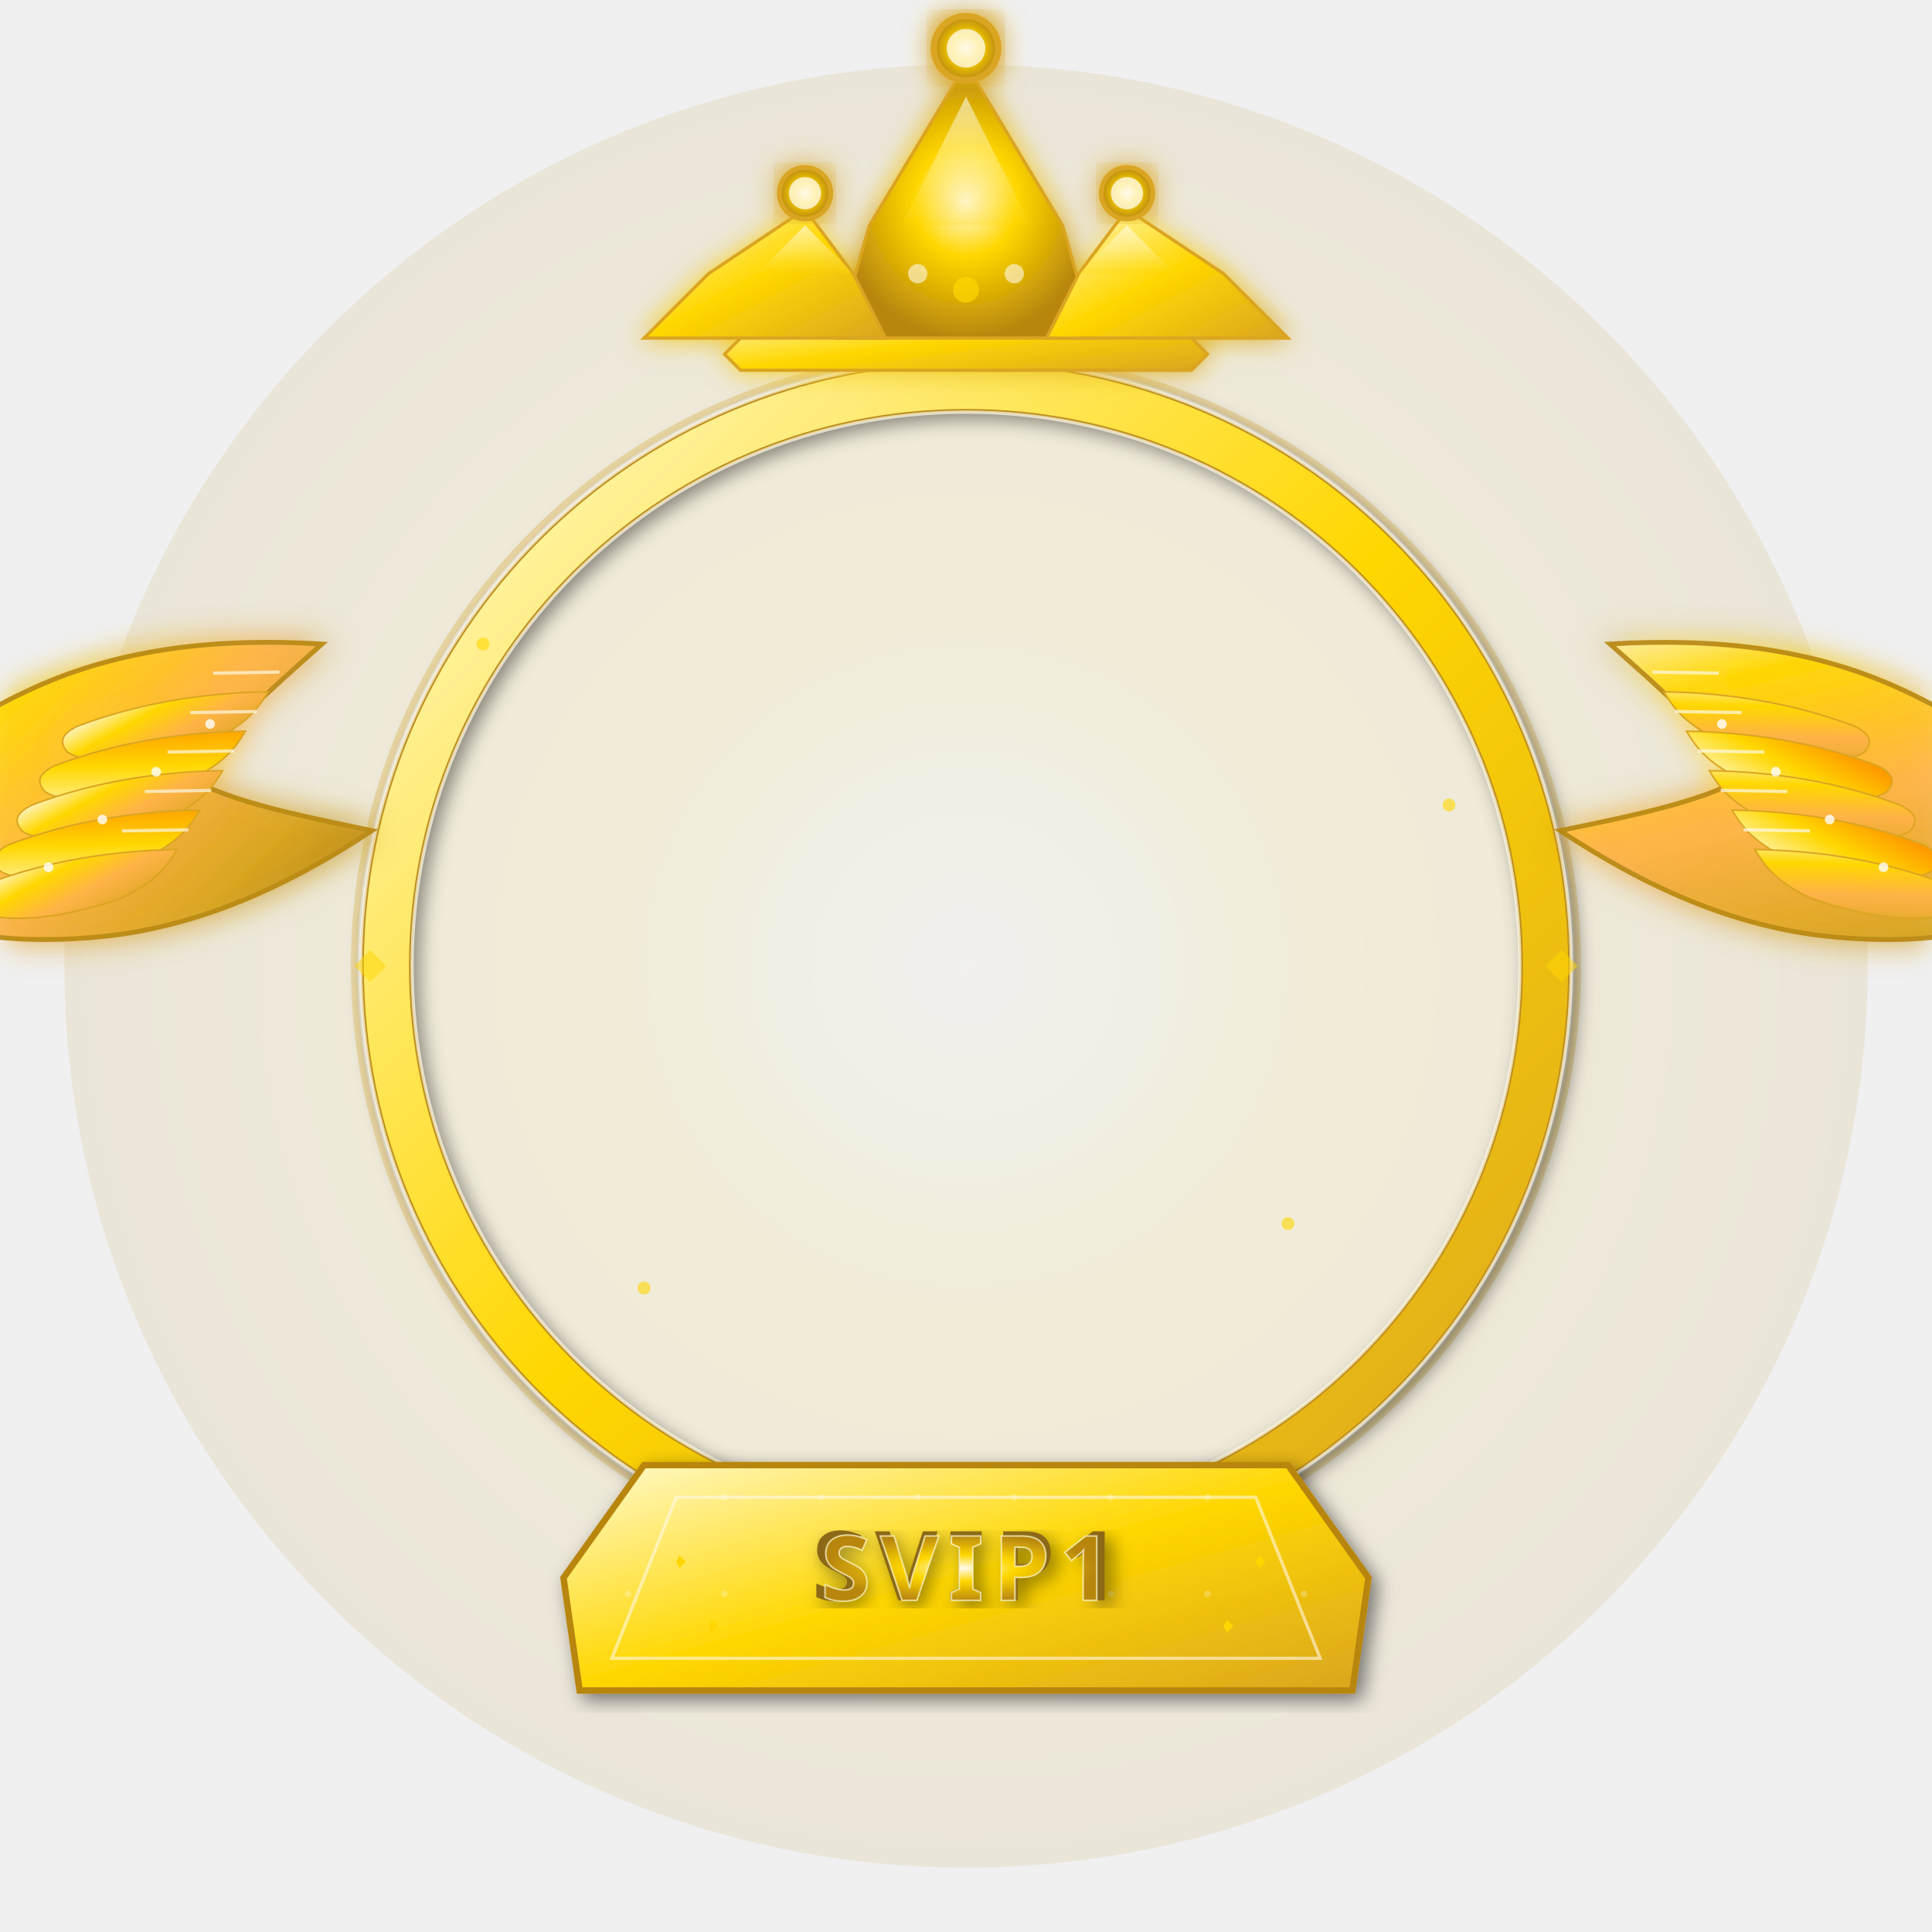
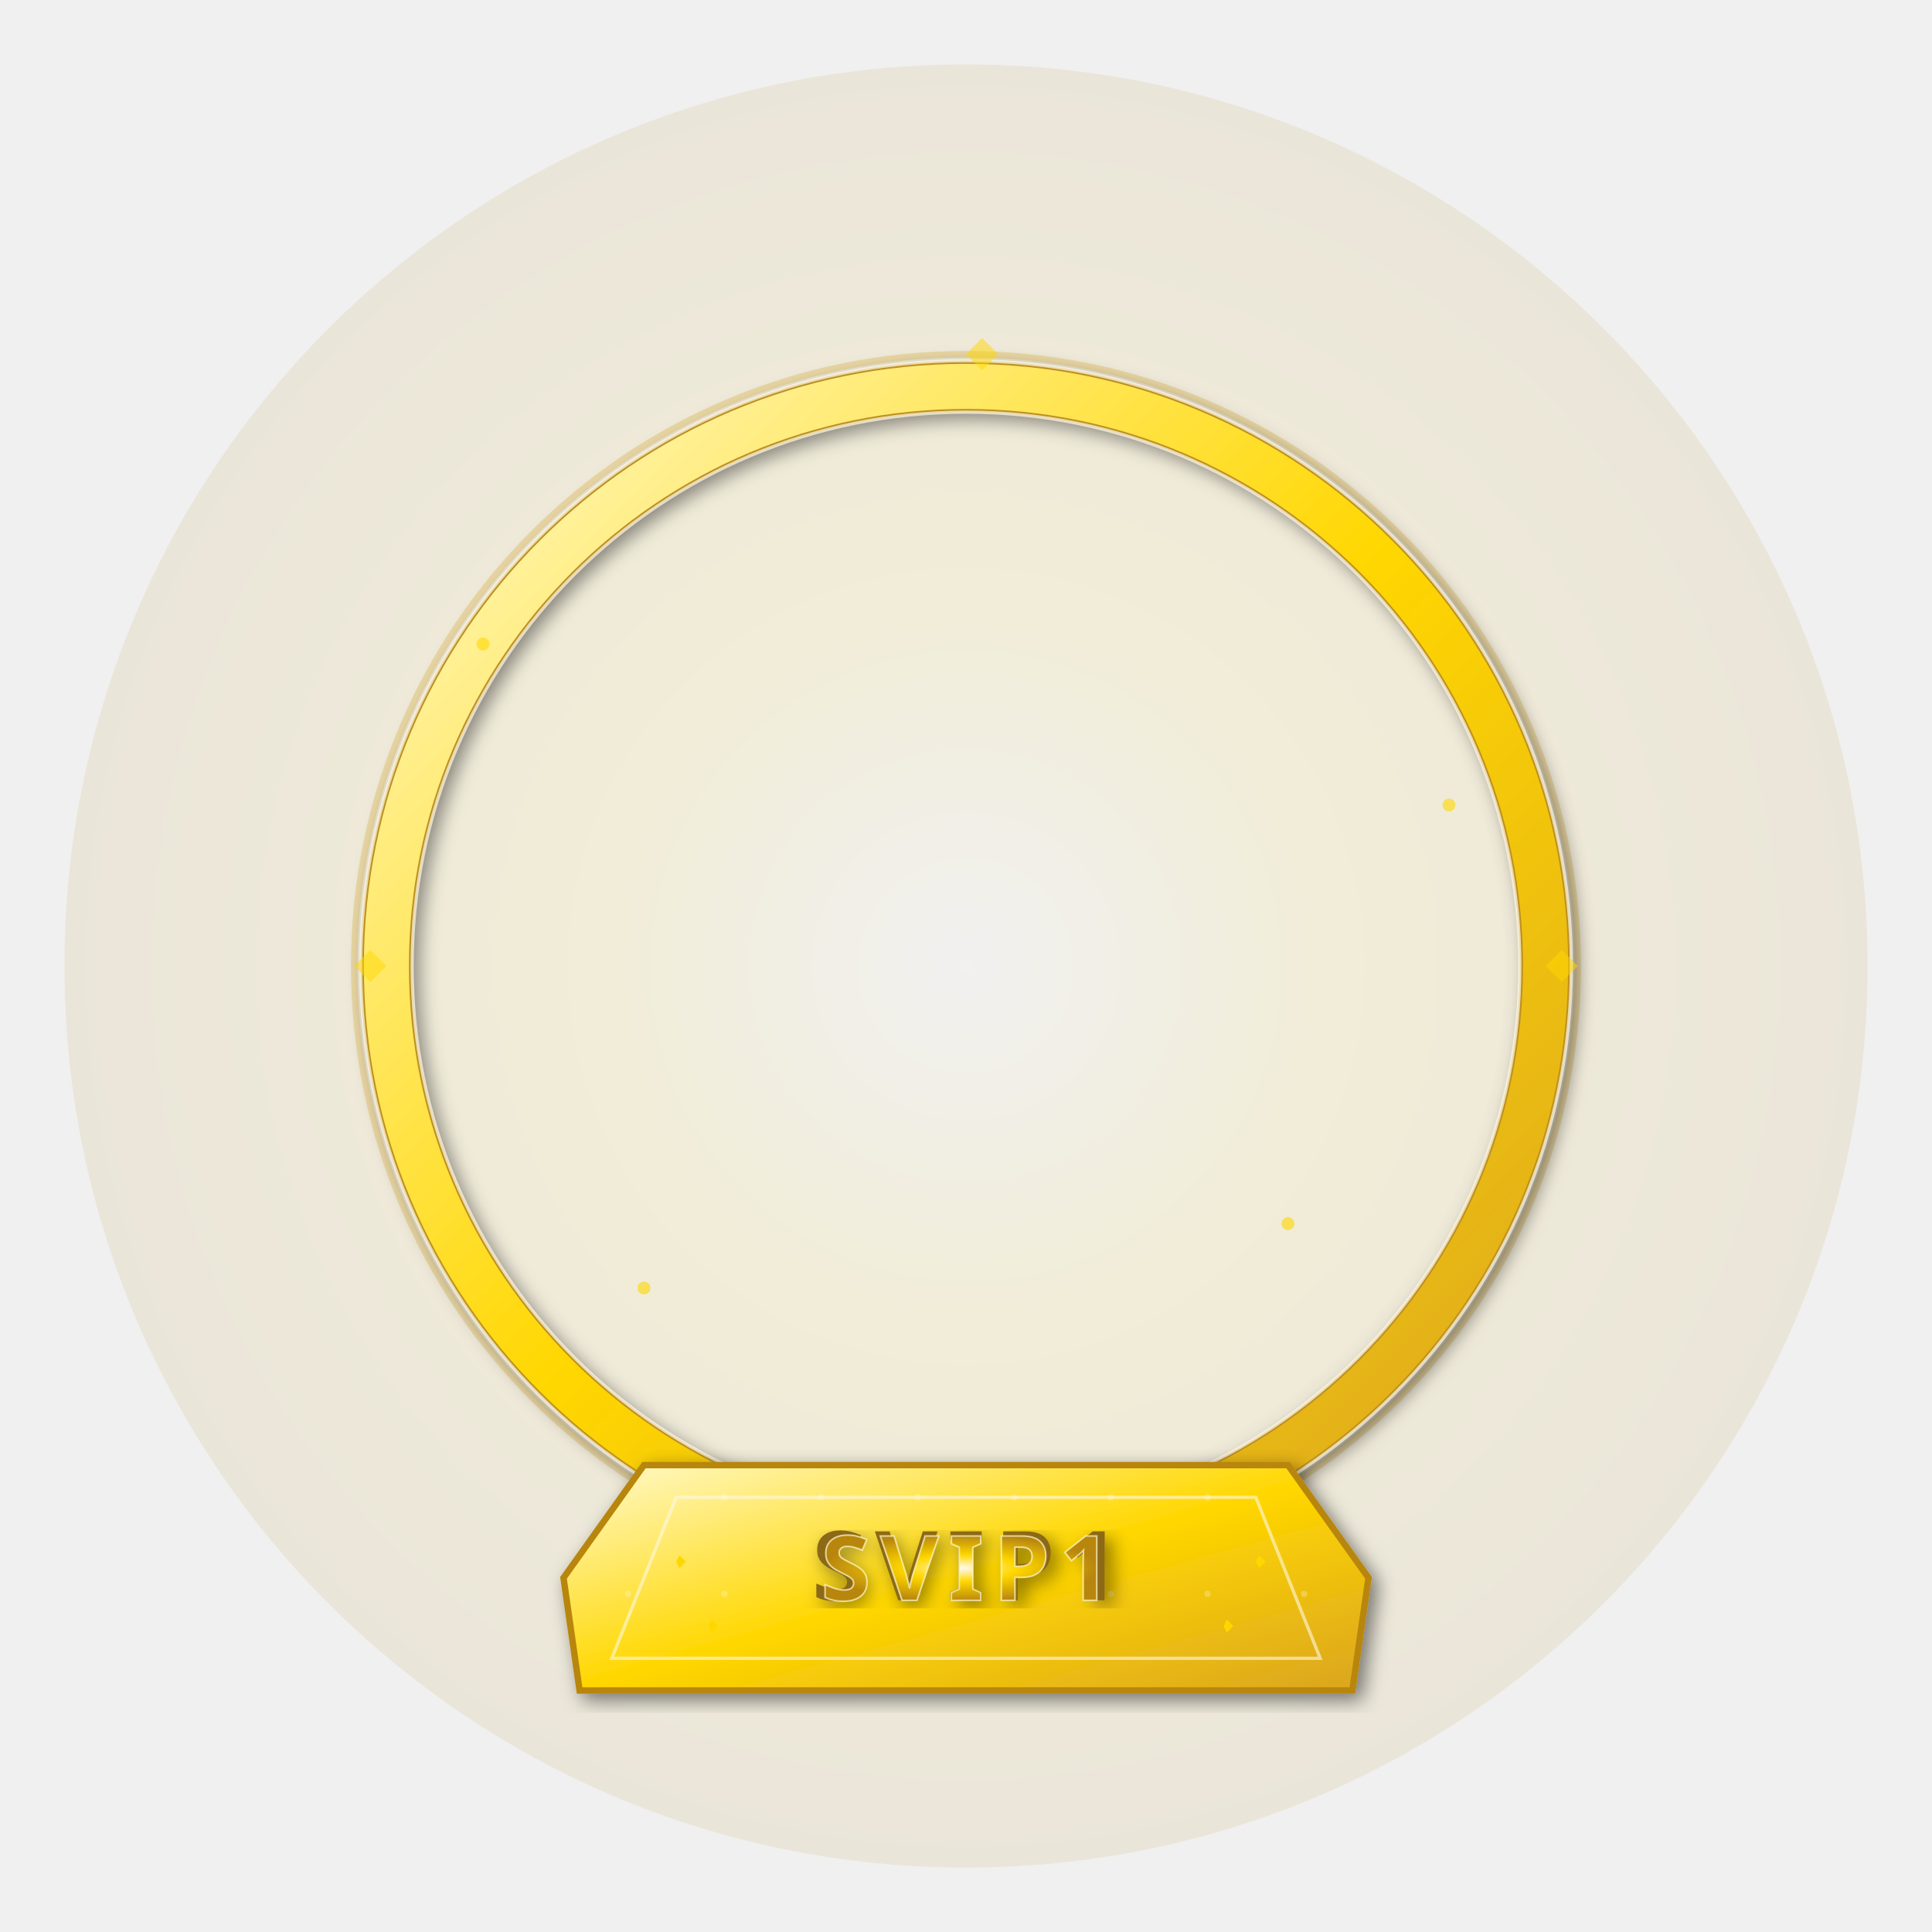
<svg xmlns="http://www.w3.org/2000/svg" width="600" height="600" viewBox="0 0 600 600" fill="none">
  <defs>
    <linearGradient id="goldGradient1" x1="0" y1="0" x2="1" y2="1">
      <stop offset="0%" stop-color="#fffacd" />
      <stop offset="50%" stop-color="#ffd700" />
      <stop offset="100%" stop-color="#daa520" />
    </linearGradient>
    <radialGradient id="goldRadial" cx="50%" cy="50%" r="50%">
      <stop offset="0%" stop-color="#fffaf0" />
      <stop offset="40%" stop-color="#ffd700" />
      <stop offset="100%" stop-color="#b8860b" />
    </radialGradient>
    <linearGradient id="goldShine" x1="0" y1="0" x2="0" y2="1">
      <stop offset="0%" stop-color="#ffffff" stop-opacity="0.8" />
      <stop offset="50%" stop-color="#fffacd" stop-opacity="0.5" />
      <stop offset="100%" stop-color="#ffd700" stop-opacity="0.3" />
    </linearGradient>
    <linearGradient id="goldWingGrad1" x1="0" y1="0" x2="1" y2="1">
      <stop offset="0%" stop-color="#fff9e6" />
      <stop offset="30%" stop-color="#ffd700" />
      <stop offset="60%" stop-color="#ffb347" />
      <stop offset="100%" stop-color="#daa520" />
    </linearGradient>
    <linearGradient id="goldWingGrad2" x1="0" y1="1" x2="1" y2="0">
      <stop offset="0%" stop-color="#fffacd" />
      <stop offset="50%" stop-color="#ffd700" />
      <stop offset="100%" stop-color="#ff8c00" />
    </linearGradient>
    <linearGradient id="featherGrad" x1="0" y1="0" x2="1" y2="1">
      <stop offset="0%" stop-color="#fffaf0" />
      <stop offset="20%" stop-color="#ffd700" />
      <stop offset="50%" stop-color="#ffb347" />
      <stop offset="80%" stop-color="#daa520" />
      <stop offset="100%" stop-color="#b8860b" />
    </linearGradient>
    <filter id="glow">
      <feGaussianBlur stdDeviation="4" result="coloredBlur" />
      <feMerge>
        <feMergeNode in="coloredBlur" />
        <feMergeNode in="SourceGraphic" />
      </feMerge>
    </filter>
    <filter id="shadow">
      <feGaussianBlur in="SourceAlpha" stdDeviation="3" />
      <feOffset dx="2" dy="2" result="offsetblur" />
      <feComponentTransfer>
        <feFuncA type="linear" slope="0.5" />
      </feComponentTransfer>
      <feMerge>
        <feMergeNode />
        <feMergeNode in="SourceGraphic" />
      </feMerge>
    </filter>
    <filter id="goldGlow">
      <feGaussianBlur stdDeviation="5" result="coloredBlur" />
      <feMerge>
        <feMergeNode in="coloredBlur" />
        <feMergeNode in="SourceGraphic" />
      </feMerge>
    </filter>
    <pattern id="ornament" x="0" y="0" width="20" height="20" patternUnits="userSpaceOnUse">
      <circle cx="10" cy="10" r="2" fill="#daa520" opacity="0.3" />
      <circle cx="0" cy="0" r="1" fill="#ffd700" opacity="0.5" />
      <circle cx="20" cy="20" r="1" fill="#ffd700" opacity="0.5" />
    </pattern>
    <pattern id="sparkle" x="0" y="0" width="30" height="30" patternUnits="userSpaceOnUse">
      <circle cx="15" cy="15" r="1" fill="#ffffff" opacity="0.8">
        <animate attributeName="r" values="1;3;1" dur="2s" repeatCount="indefinite" />
      </circle>
    </pattern>
  </defs>
  <ellipse cx="300" cy="300" rx="280" ry="280" fill="url(#goldRadial)" opacity="0.1" />
  <circle cx="300" cy="300" r="190" fill="none" stroke="#daa520" stroke-width="2" opacity="0.3" />
  <circle cx="300" cy="300" r="180" fill="none" stroke="#b8860b" stroke-width="16" filter="url(#shadow)" opacity="0.9" />
  <circle cx="300" cy="300" r="180" fill="none" stroke="url(#goldGradient1)" stroke-width="14" />
  <circle cx="300" cy="300" r="172" fill="none" stroke="#fff9e6" stroke-width="1" opacity="0.7" />
  <circle cx="300" cy="300" r="188" fill="none" stroke="#fff9e6" stroke-width="1" opacity="0.7" />
  <g opacity="0.5">
    <path d="M300,110 L305,105 L310,110 L305,115 Z" fill="#ffd700" />
    <path d="M300,490 L305,485 L310,490 L305,495 Z" fill="#ffd700" />
    <path d="M110,300 L115,295 L120,300 L115,305 Z" fill="#ffd700" />
    <path d="M480,300 L485,295 L490,300 L485,305 Z" fill="#ffd700" />
  </g>
-   <g filter="url(#glow)">
-     <path d="M240,95 L360,95 L375,110 L370,115 L230,115 L225,110 Z" fill="url(#goldGradient1)" stroke="#daa520" stroke-width="1" />
-     <rect x="240" y="100" width="120" height="5" fill="url(#ornament)" />
-     <path d="M300,20 L270,70 L260,105 L340,105 L330,70 Z" fill="url(#goldRadial)" stroke="#daa520" stroke-width="1" />
-     <path d="M300,30 L280,70 L320,70 Z" fill="url(#goldShine)" opacity="0.7" />
-     <path d="M250,65 L220,85 L200,105 L275,105 L265,85 Z" fill="url(#goldGradient1)" stroke="#daa520" stroke-width="1" />
-     <path d="M250,70 L235,85 L265,85 Z" fill="url(#goldShine)" opacity="0.7" />
-     <path d="M350,65 L380,85 L400,105 L325,105 L335,85 Z" fill="url(#goldGradient1)" stroke="#daa520" stroke-width="1" />
-     <path d="M350,70 L365,85 L335,85 Z" fill="url(#goldShine)" opacity="0.7" />
-     <circle cx="300" cy="15" r="10" fill="url(#goldRadial)" stroke="#daa520" stroke-width="2" filter="url(#glow)" />
-     <circle cx="300" cy="15" r="6" fill="#fff9e6" opacity="0.8" />
-     <circle cx="250" cy="60" r="8" fill="url(#goldRadial)" stroke="#daa520" stroke-width="1.5" filter="url(#glow)" />
-     <circle cx="250" cy="60" r="5" fill="#fff9e6" opacity="0.8" />
-     <circle cx="350" cy="60" r="8" fill="url(#goldRadial)" stroke="#daa520" stroke-width="1.5" filter="url(#glow)" />
-     <circle cx="350" cy="60" r="5" fill="#fff9e6" opacity="0.8" />
-     <circle cx="285" cy="85" r="3" fill="#fff9e6" opacity="0.6" />
-     <circle cx="315" cy="85" r="3" fill="#fff9e6" opacity="0.6" />
-     <circle cx="300" cy="90" r="4" fill="#ffd700" opacity="0.7" />
-   </g>
-   <g transform="translate(100,200)" filter="url(#goldGlow)">
-     <g transform="rotate(-15)">
-       <path d="M 0,0 C -30,-10 -60,-15 -90,-10 C -120,-5 -140,5 -150,20 C -155,28 -155,35 -150,42                       C -140,55 -120,65 -90,70 C -60,75 -30,70 0,60                       C -20,50 -40,40 -50,30 C -40,20 -20,10 0,0 Z" fill="url(#featherGrad)" stroke="#b8860b" stroke-width="1.5" opacity="0.9" />
-       <path d="M -20,10 C -40,5 -60,3 -80,5 C -85,6 -87,8 -85,12 C -80,18 -60,22 -40,20 C -30,18 -25,15 -20,10 Z" fill="url(#goldWingGrad1)" stroke="#daa520" stroke-width="0.5" />
-       <path d="M -30,20 C -50,15 -70,13 -90,15 C -95,16 -97,18 -95,22 C -90,28 -70,32 -50,30 C -40,28 -35,25 -30,20 Z" fill="url(#goldWingGrad2)" stroke="#daa520" stroke-width="0.5" />
-       <path d="M -40,30 C -60,25 -80,23 -100,25 C -105,26 -107,28 -105,32 C -100,38 -80,42 -60,40 C -50,38 -45,35 -40,30 Z" fill="url(#goldWingGrad1)" stroke="#daa520" stroke-width="0.5" />
-       <path d="M -50,40 C -70,35 -90,33 -110,35 C -115,36 -117,38 -115,42 C -110,48 -90,52 -70,50 C -60,48 -55,45 -50,40 Z" fill="url(#goldWingGrad2)" stroke="#daa520" stroke-width="0.5" />
-       <path d="M -60,50 C -80,45 -100,43 -120,45 C -125,46 -127,48 -125,52 C -120,58 -100,62 -80,60 C -70,58 -65,55 -60,50 Z" fill="url(#goldWingGrad1)" stroke="#daa520" stroke-width="0.5" />
-       <g opacity="0.7">
-         <path d="M -15,5 L -35,0" stroke="#fff9e6" stroke-width="1" />
-         <path d="M -25,15 L -45,10" stroke="#fff9e6" stroke-width="1" />
-         <path d="M -35,25 L -55,20" stroke="#fff9e6" stroke-width="1" />
-         <path d="M -45,35 L -65,30" stroke="#fff9e6" stroke-width="1" />
-         <path d="M -55,45 L -75,40" stroke="#fff9e6" stroke-width="1" />
-       </g>
-       <circle cx="-40" cy="15" r="1.5" fill="#ffffff" opacity="0.8" />
-       <circle cx="-60" cy="25" r="1.5" fill="#ffffff" opacity="0.8" />
-       <circle cx="-80" cy="35" r="1.5" fill="#ffffff" opacity="0.8" />
-       <circle cx="-100" cy="45" r="1.5" fill="#ffffff" opacity="0.8" />
-       <animateTransform attributeName="transform" attributeType="XML" type="rotate" values="-15;-5;-15" dur="4s" repeatCount="indefinite" />
-     </g>
-   </g>
-   <g transform="translate(500,200)" filter="url(#goldGlow)">
-     <g transform="rotate(15)">
-       <path d="M 0,0 C 30,-10 60,-15 90,-10 C 120,-5 140,5 150,20 C 155,28 155,35 150,42                       C 140,55 120,65 90,70 C 60,75 30,70 0,60                       C 20,50 40,40 50,30 C 40,20 20,10 0,0 Z" fill="url(#featherGrad)" stroke="#b8860b" stroke-width="1.5" opacity="0.9" />
-       <path d="M 20,10 C 40,5 60,3 80,5 C 85,6 87,8 85,12 C 80,18 60,22 40,20 C 30,18 25,15 20,10 Z" fill="url(#goldWingGrad1)" stroke="#daa520" stroke-width="0.5" />
-       <path d="M 30,20 C 50,15 70,13 90,15 C 95,16 97,18 95,22 C 90,28 70,32 50,30 C 40,28 35,25 30,20 Z" fill="url(#goldWingGrad2)" stroke="#daa520" stroke-width="0.5" />
-       <path d="M 40,30 C 60,25 80,23 100,25 C 105,26 107,28 105,32 C 100,38 80,42 60,40 C 50,38 45,35 40,30 Z" fill="url(#goldWingGrad1)" stroke="#daa520" stroke-width="0.5" />
-       <path d="M 50,40 C 70,35 90,33 110,35 C 115,36 117,38 115,42 C 110,48 90,52 70,50 C 60,48 55,45 50,40 Z" fill="url(#goldWingGrad2)" stroke="#daa520" stroke-width="0.5" />
-       <path d="M 60,50 C 80,45 100,43 120,45 C 125,46 127,48 125,52 C 120,58 100,62 80,60 C 70,58 65,55 60,50 Z" fill="url(#goldWingGrad1)" stroke="#daa520" stroke-width="0.5" />
-       <g opacity="0.7">
-         <path d="M 15,5 L 35,0" stroke="#fff9e6" stroke-width="1" />
-         <path d="M 25,15 L 45,10" stroke="#fff9e6" stroke-width="1" />
-         <path d="M 35,25 L 55,20" stroke="#fff9e6" stroke-width="1" />
-         <path d="M 45,35 L 65,30" stroke="#fff9e6" stroke-width="1" />
-         <path d="M 55,45 L 75,40" stroke="#fff9e6" stroke-width="1" />
-       </g>
-       <circle cx="40" cy="15" r="1.5" fill="#ffffff" opacity="0.8" />
-       <circle cx="60" cy="25" r="1.5" fill="#ffffff" opacity="0.8" />
-       <circle cx="80" cy="35" r="1.5" fill="#ffffff" opacity="0.8" />
-       <circle cx="100" cy="45" r="1.5" fill="#ffffff" opacity="0.8" />
-       <animateTransform attributeName="transform" attributeType="XML" type="rotate" values="15;5;15" dur="4s" repeatCount="indefinite" />
-     </g>
-   </g>
  <g filter="url(#shadow)">
    <path d="M200,455 L400,455 L425,490 L420,525 L180,525 L175,490 Z" fill="url(#goldGradient1)" stroke="#b8860b" stroke-width="2" />
    <path d="M205,460 L395,460 L415,520 L185,520 Z" fill="url(#sparkle)" opacity="0.3" />
    <path d="M210,465 L390,465 L410,515 L190,515 Z" fill="none" stroke="#fff9e6" stroke-width="1" opacity="0.6" />
    <text x="300" y="497" text-anchor="middle" fill="#8b6914" font-size="30" font-family="Arial Black" font-weight="bold" letter-spacing="3" filter="url(#shadow)">SVIP1</text>
    <text x="300" y="497" text-anchor="middle" fill="url(#goldRadial)" font-size="28" font-family="Arial Black" font-weight="bold" letter-spacing="3">SVIP1</text>
    <text x="300" y="497" text-anchor="middle" fill="none" stroke="#fffacd" stroke-width="0.5" font-size="28" font-family="Arial Black" font-weight="bold" letter-spacing="3" opacity="0.7">SVIP1</text>
    <g fill="#ffd700">
      <path d="M 210,485 L211,487 L213,485 L211,483 Z" />
      <path d="M 390,485 L391,487 L393,485 L391,483 Z" />
      <path d="M 220,505 L221,507 L223,505 L221,503 Z" />
      <path d="M 380,505 L381,507 L383,505 L381,503 Z" />
    </g>
  </g>
  <g opacity="0.6">
    <circle cx="150" cy="200" r="2" fill="#ffd700">
      <animate attributeName="cy" values="200;150;200" dur="3s" repeatCount="indefinite" />
      <animate attributeName="opacity" values="0;1;0" dur="3s" repeatCount="indefinite" />
    </circle>
    <circle cx="450" cy="250" r="2" fill="#ffd700">
      <animate attributeName="cy" values="250;200;250" dur="3.5s" repeatCount="indefinite" />
      <animate attributeName="opacity" values="0;1;0" dur="3.5s" repeatCount="indefinite" />
    </circle>
    <circle cx="200" cy="400" r="2" fill="#ffd700">
      <animate attributeName="cy" values="400;350;400" dur="4s" repeatCount="indefinite" />
      <animate attributeName="opacity" values="0;1;0" dur="4s" repeatCount="indefinite" />
    </circle>
    <circle cx="400" cy="380" r="2" fill="#ffd700">
      <animate attributeName="cy" values="380;330;380" dur="3.2s" repeatCount="indefinite" />
      <animate attributeName="opacity" values="0;1;0" dur="3.2s" repeatCount="indefinite" />
    </circle>
  </g>
</svg>
